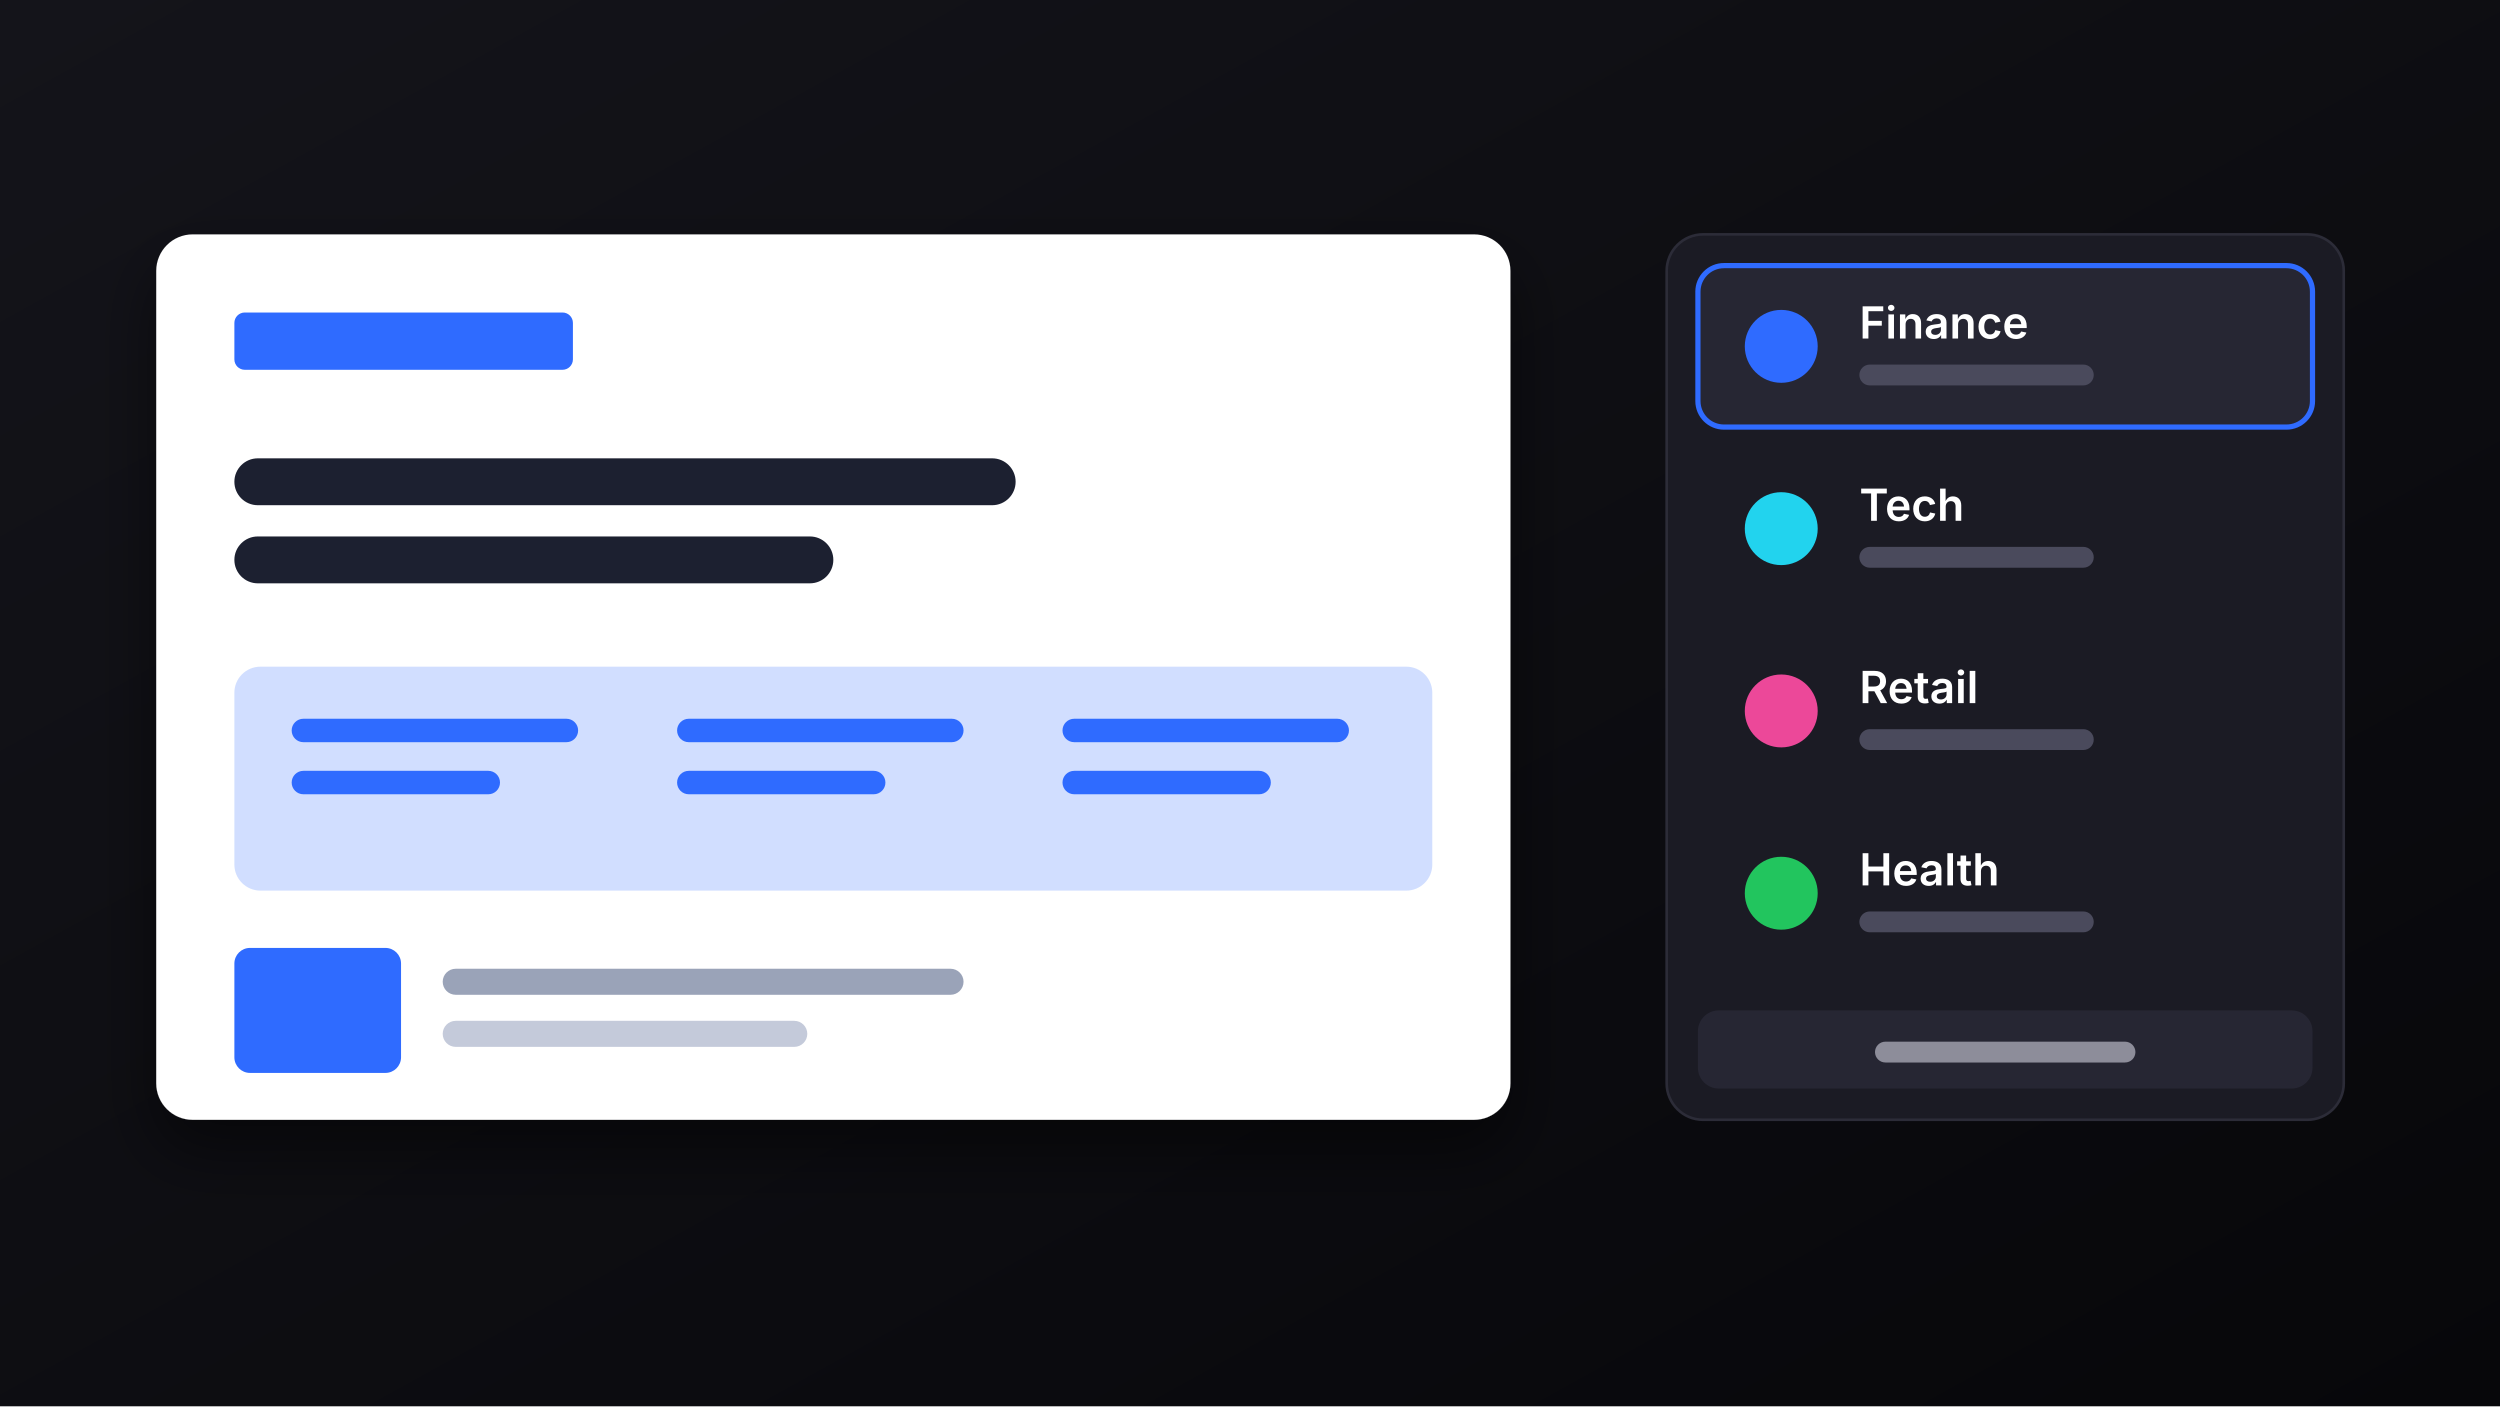
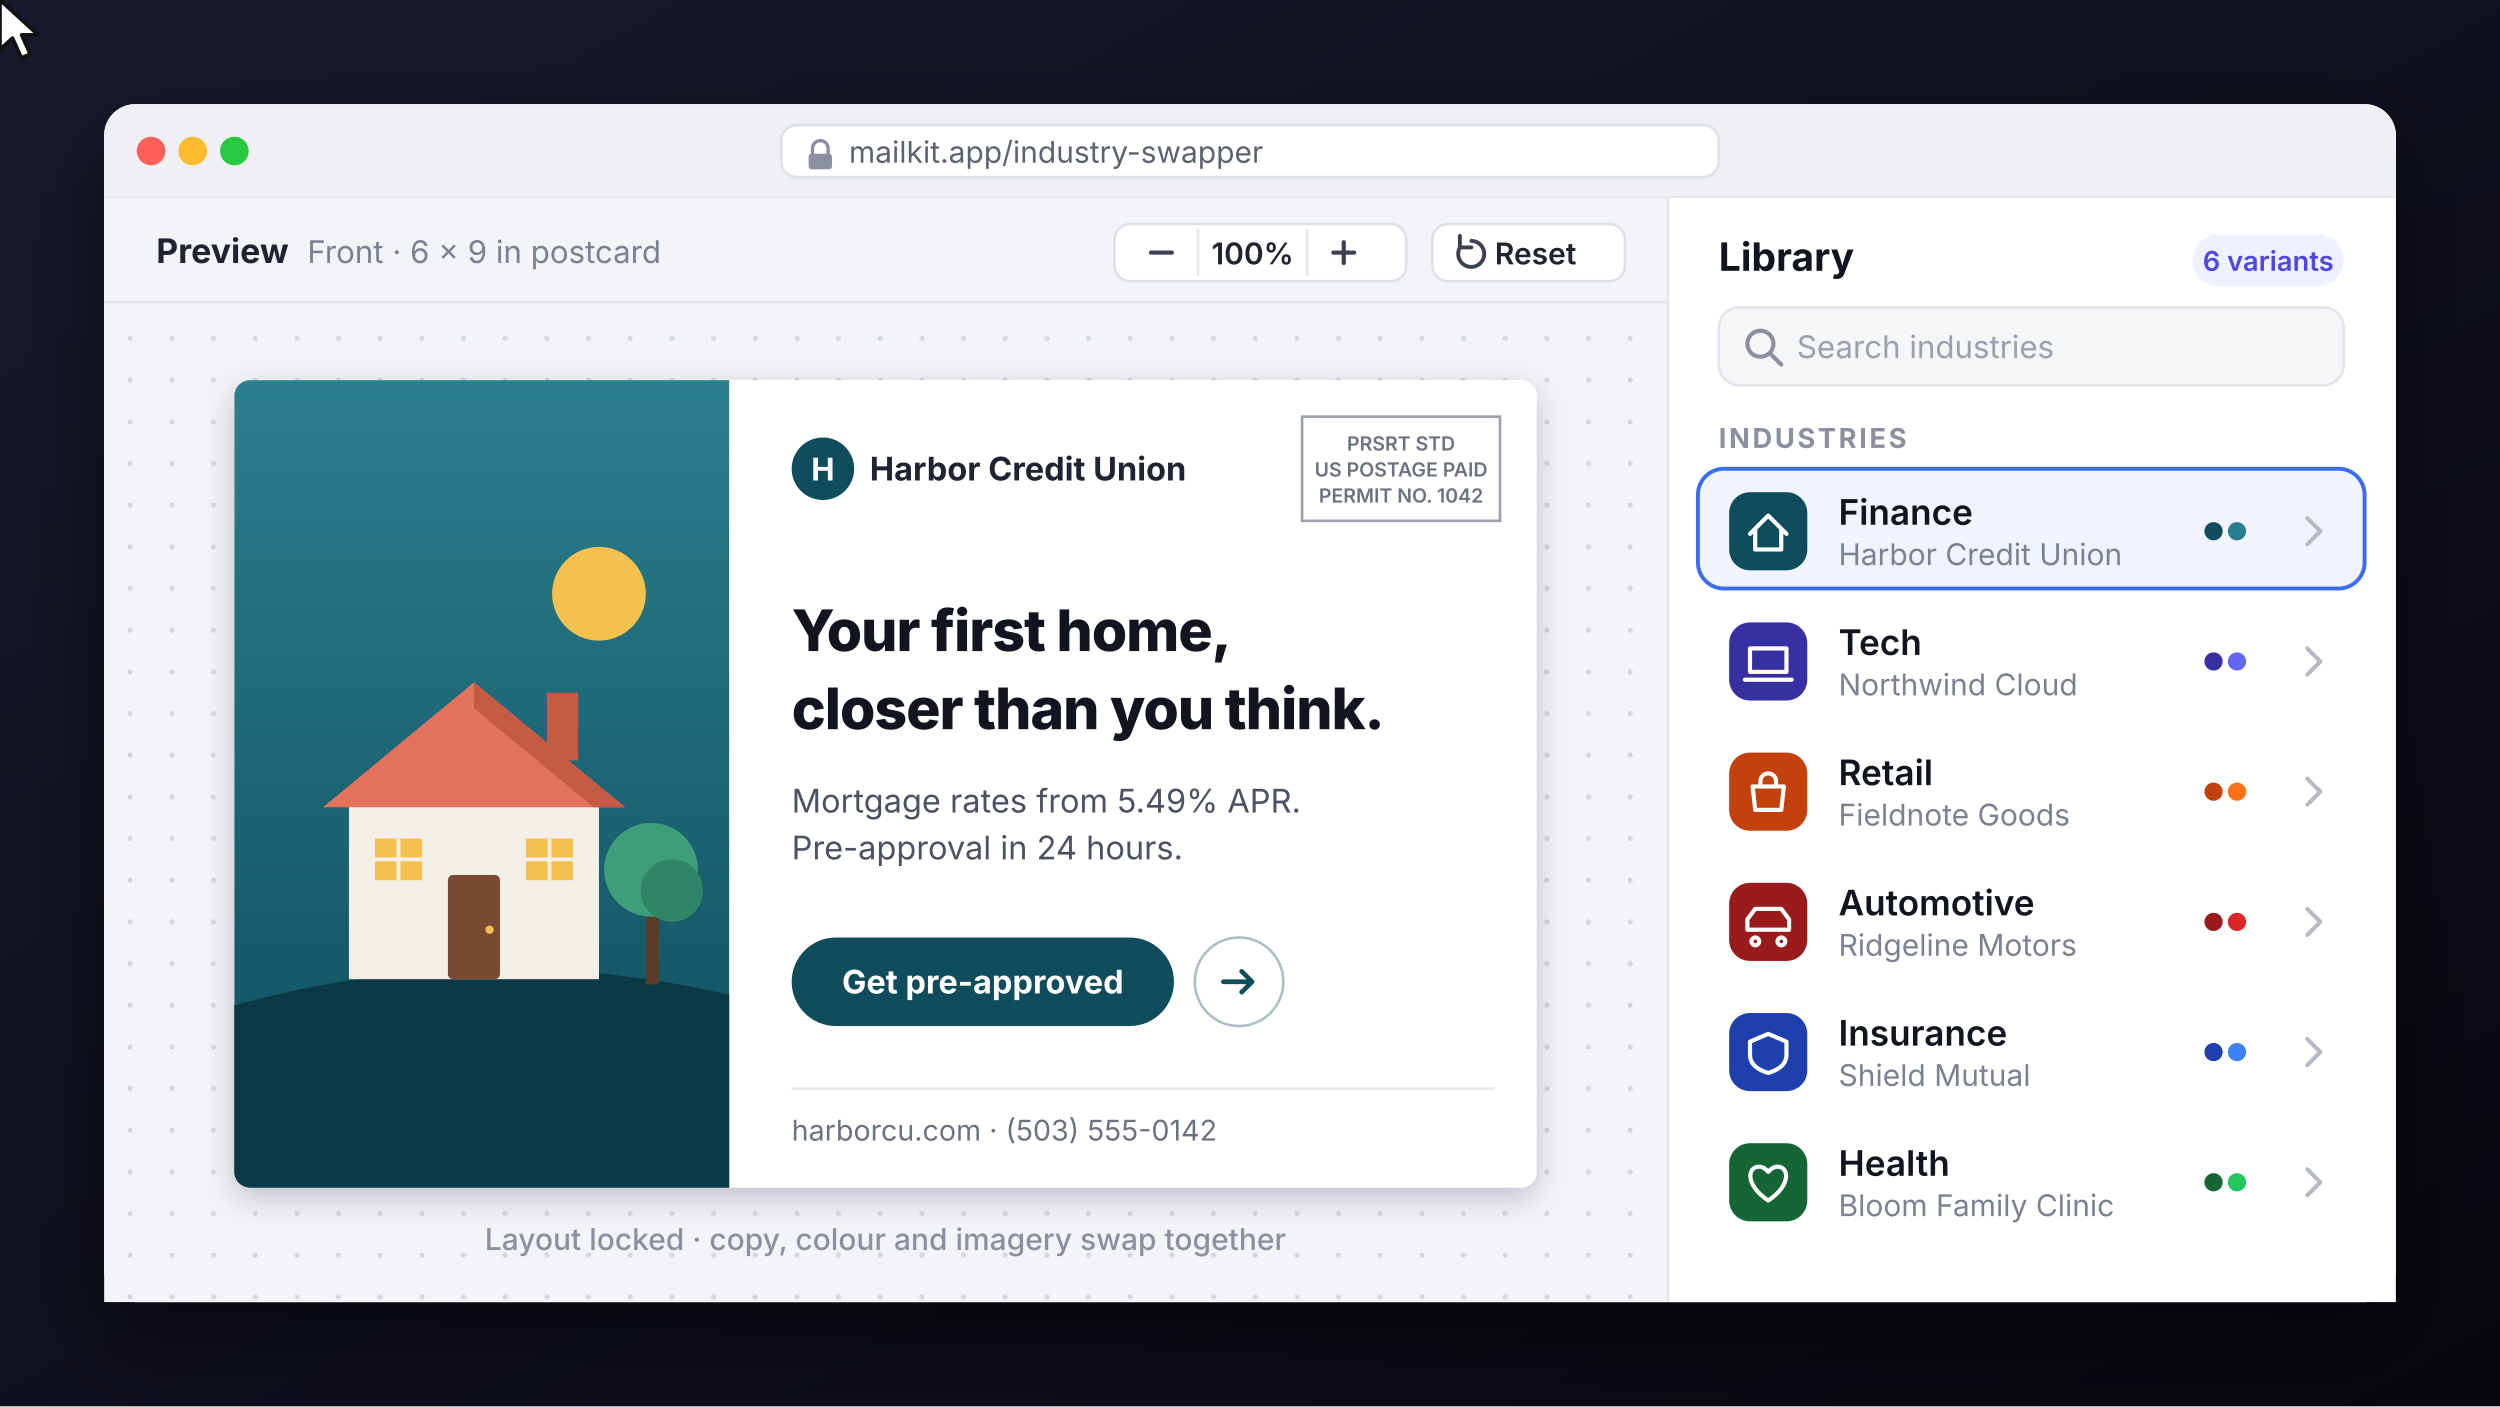
<svg xmlns="http://www.w3.org/2000/svg" viewBox="0 0 960 540" width="960" height="540">
  <defs>
    <linearGradient id="bg" x1="0" y1="0" x2="1" y2="1">
-       <stop offset="0" stop-color="#14141a" />
-       <stop offset="1" stop-color="#07070a" />
+       <stop offset="0" stop-color="#171a2e" />
+       <stop offset="1" stop-color="#07070d" />
    </linearGradient>
    <filter id="sh" x="-20%" y="-20%" width="140%" height="150%">
-       <feDropShadow dx="0" dy="12" stdDeviation="12" flood-color="#000" flood-opacity=".5" />
+       <feDropShadow dx="0" dy="14" stdDeviation="16" flood-color="#000" flood-opacity=".55" />
    </filter>
+     <filter id="sh2" x="-20%" y="-20%" width="140%" height="160%">
+       <feDropShadow dx="0" dy="4" stdDeviation="6" flood-color="#0b1020" flood-opacity=".22" />
+     </filter>
+     <clipPath id="ci">
+       <path d="M6 0 H190 V310 H6 a6 6 0 0 1 -6 -6 V6 a6 6 0 0 1 6 -6Z" />
+     </clipPath>
+     <clipPath id="pv">
+       <rect x="40" y="116" width="600" height="384" />
+     </clipPath>
+     <pattern id="dots" width="16" height="16" patternUnits="userSpaceOnUse">
+       <circle cx="2" cy="2" r="1" fill="#cfd4de" />
+     </pattern>
+     <linearGradient id="g0" x1="0" y1="0" x2="0" y2="1">
+       <stop offset="0" stop-color="#2a7f8f" />
+       <stop offset="1" stop-color="#0f4c5c" />
+     </linearGradient>
+     <linearGradient id="g1" x1="0" y1="0" x2="0" y2="1">
+       <stop offset="0" stop-color="#6366f1" />
+       <stop offset="1" stop-color="#3730a3" />
+     </linearGradient>
+     <linearGradient id="g2" x1="0" y1="0" x2="0" y2="1">
+       <stop offset="0" stop-color="#f97316" />
+       <stop offset="1" stop-color="#c2410c" />
+     </linearGradient>
+     <linearGradient id="g3" x1="0" y1="0" x2="0" y2="1">
+       <stop offset="0" stop-color="#dc2626" />
+       <stop offset="1" stop-color="#991b1b" />
+     </linearGradient>
+     <linearGradient id="g4" x1="0" y1="0" x2="0" y2="1">
+       <stop offset="0" stop-color="#3b82f6" />
+       <stop offset="1" stop-color="#1e40af" />
+     </linearGradient>
+     <linearGradient id="g5" x1="0" y1="0" x2="0" y2="1">
+       <stop offset="0" stop-color="#22c55e" />
+       <stop offset="1" stop-color="#166534" />
+     </linearGradient>
  </defs>
  <rect width="960" height="540" fill="url(#bg)" />
-   <rect x="60" y="90" width="520" height="340" rx="14" fill="#fff" filter="url(#sh)" />
-   <rect x="90" y="120" width="130" height="22" rx="4" fill="#2f6bff">
-     <animate attributeName="fill" dur="6s" repeatCount="indefinite" calcMode="discrete" keyTimes="0;.25;.5;.75;1" values="#2f6bff;#22d3ee;#ec4899;#22c55e;#2f6bff" />
+   <rect x="40" y="40" width="880" height="460" rx="12" fill="#fff" filter="url(#sh)" />
+   <path d="M40 76 V52 a12 12 0 0 1 12 -12 H908 a12 12 0 0 1 12 12 V76 Z" fill="#eef0f4" />
+   <line x1="40" y1="76" x2="920" y2="76" stroke="#dde1e8" />
+   <circle cx="58" cy="58" r="5.5" fill="#ff5f57" />
+   <circle cx="74" cy="58" r="5.5" fill="#febc2e" />
+   <circle cx="90" cy="58" r="5.5" fill="#28c840" />
+   <rect x="300" y="48" width="360" height="20" rx="6" fill="#fff" stroke="#dde1e8" />
+   <path d="M312 59.5 v-2.5 a3 3 0 0 1 6 0 v2.5" fill="none" stroke="#8a90a0" stroke-width="1.3" />
+   <rect x="310.5" y="59" width="9" height="6" rx="1.2" fill="#8a90a0" />
+   <text x="326" y="62.5" font-family="Inter, Helvetica Neue, Helvetica, Arial, sans-serif" font-size="11.5" font-weight="400" fill="#5b6270">mailkit.app/industry-swapper</text>
+   <rect x="40" y="76" width="600" height="424" fill="#f3f4f7" />
+   <rect x="40" y="116" width="600" height="384" fill="url(#dots)" />
+   <path d="M40 116 H640" stroke="#e2e5eb" />
+   <text x="60" y="101" font-family="Inter, Helvetica Neue, Helvetica, Arial, sans-serif" font-size="13" font-weight="700" fill="#1f2430">Preview</text>
+   <text x="118" y="101" font-family="Inter, Helvetica Neue, Helvetica, Arial, sans-serif" font-size="12" font-weight="400" fill="#7a8191">Front · 6 × 9 in postcard</text>
+   <rect x="428" y="86" width="112" height="22" rx="6" fill="#fff" stroke="#dde1e8" />
+   <path d="M442 97 h8 M512 97 h8 M516 93 v8" stroke="#3b4150" stroke-width="1.6" stroke-linecap="round" />
+   <path d="M460 88 V106 M502 88 V106" stroke="#e5e7eb" />
+   <text x="481" y="101.5" font-family="Inter, Helvetica Neue, Helvetica, Arial, sans-serif" font-size="11.5" font-weight="600" fill="#1f2430" text-anchor="middle">100%</text>
+   <g id="rst">
+     <rect x="550" y="86" width="74" height="22" rx="6" fill="#fff" stroke="#dde1e8" />
+     <path d="M565 92.5 a5 5 0 1 1 -4.2 2.2 M560.6 90.6 v4.4 h4.4" fill="none" stroke="#3b4150" stroke-width="1.5" stroke-linecap="round" stroke-linejoin="round" />
+     <text x="574" y="101.5" font-family="Inter, Helvetica Neue, Helvetica, Arial, sans-serif" font-size="11.5" font-weight="600" fill="#1f2430">Reset</text>
+   </g>
+   <rect x="550" y="86" width="74" height="22" rx="6" fill="#2563eb" opacity="0">
+     <animate attributeName="opacity" dur="9.6s" repeatCount="indefinite" keyTimes="0;0.943;0.953;0.984;1" values="0;0;0.18;0;0" calcMode="spline" keySplines=".45 0 .2 1;.45 0 .2 1;.45 0 .2 1;.45 0 .2 1" />
  </rect>
-   <rect x="90" y="176" width="300" height="18" rx="9" fill="#1c2030" />
-   <rect x="90" y="206" width="230" height="18" rx="9" fill="#1c2030" />
-   <rect x="90" y="256" width="460" height="86" rx="10" fill="#2f6bff" opacity=".22">
-     <animate attributeName="fill" dur="6s" repeatCount="indefinite" calcMode="discrete" keyTimes="0;.25;.5;.75;1" values="#2f6bff;#22d3ee;#ec4899;#22c55e;#2f6bff" />
+   <g transform="translate(90,146)">
+     <rect width="500" height="310" rx="6" fill="#fff" filter="url(#sh2)" />
+     <g transform="translate(410,14)">
+       <rect width="76" height="40" fill="none" stroke="#9aa0ad" stroke-width="1" />
+       <text x="38" y="13" font-family="Inter, Helvetica Neue, Helvetica, Arial, sans-serif" font-size="7.5" font-weight="600" fill="#6b7280" text-anchor="middle">PRSRT STD</text>
+       <text x="38" y="23" font-family="Inter, Helvetica Neue, Helvetica, Arial, sans-serif" font-size="7.5" font-weight="600" fill="#6b7280" text-anchor="middle">US POSTAGE PAID</text>
+       <text x="38" y="33" font-family="Inter, Helvetica Neue, Helvetica, Arial, sans-serif" font-size="7.5" font-weight="600" fill="#6b7280" text-anchor="middle">PERMIT NO. 1042</text>
+     </g>
+     <g opacity="1">
+       <animate attributeName="opacity" dur="9.6s" repeatCount="indefinite" keyTimes="0;0.167;0.185;0.981;1" values="1;1;0;0;1" calcMode="spline" keySplines=".45 0 .2 1;.45 0 .2 1;.45 0 .2 1;.45 0 .2 1" />
+       <g clip-path="url(#ci)">
+         <rect width="190" height="310" fill="url(#g0)" />
+         <circle cx="140" cy="82" r="18" fill="#f2c14e" />
+         <path d="M0 240 Q95 214 190 236 V310 H0Z" fill="#0b3a46" />
+         <rect x="44" y="160" width="96" height="70" fill="#f4efe6" />
+         <path d="M34 164 L92 116 L150 164Z" fill="#e2725b" />
+         <path d="M92 116 L150 164 H138 L92 126Z" fill="#c55a45" />
+         <rect x="120" y="120" width="12" height="26" fill="#c55a45" />
+         <rect x="82" y="190" width="20" height="40" rx="2" fill="#7a4a32" />
+         <circle cx="98" cy="211" r="1.6" fill="#f2c14e" />
+         <rect x="54" y="176" width="18" height="16" fill="#f2c14e" />
+         <rect x="112" y="176" width="18" height="16" fill="#f2c14e" />
+         <path d="M63 176 V192 M54 184 H72 M121 176 V192 M112 184 H130" stroke="#f4efe6" stroke-width="1.5" />
+         <rect x="158" y="196" width="5" height="36" fill="#5b3b2a" />
+         <circle cx="160" cy="188" r="18" fill="#3f9e7a" />
+         <circle cx="168" cy="196" r="12" fill="#2f8566" />
+         <rect x="0" y="230" width="190" height="80" fill="#0b3a46" opacity=".0" />
+       </g>
+       <circle cx="226" cy="34" r="12" fill="#0f4c5c" />
+       <text x="226" y="38.5" font-family="Inter, Helvetica Neue, Helvetica, Arial, sans-serif" font-size="12" font-weight="700" fill="#fff" text-anchor="middle">H</text>
+       <text x="244" y="38.5" font-family="Inter, Helvetica Neue, Helvetica, Arial, sans-serif" font-size="12.5" font-weight="700" fill="#1f2430">Harbor Credit Union</text>
+       <text x="214" y="104" font-family="Inter, Helvetica Neue, Helvetica, Arial, sans-serif" font-size="22" font-weight="800" fill="#11151f" letter-spacing="-0.4">Your first home,</text>
+       <text x="214" y="134" font-family="Inter, Helvetica Neue, Helvetica, Arial, sans-serif" font-size="22" font-weight="800" fill="#11151f" letter-spacing="-0.4">closer than you think.</text>
+       <text x="214" y="166" font-family="Inter, Helvetica Neue, Helvetica, Arial, sans-serif" font-size="12.5" font-weight="400" fill="#4b5263">Mortgage rates from 5.49% APR.</text>
+       <text x="214" y="184" font-family="Inter, Helvetica Neue, Helvetica, Arial, sans-serif" font-size="12.5" font-weight="400" fill="#4b5263">Pre-approval in 24 hours.</text>
+       <rect x="214" y="214" width="146.8" height="34" rx="17" fill="#0f4c5c" />
+       <text x="287.4" y="235.5" font-family="Inter, Helvetica Neue, Helvetica, Arial, sans-serif" font-size="12.5" font-weight="700" fill="#fff" text-anchor="middle">Get pre-approved</text>
+       <rect x="368.8" y="214" width="34" height="34" rx="17" fill="none" stroke="#0f4c5c" stroke-opacity=".35" />
+       <path d="M379.8 231 h11 m-4 -4 l4 4 l-4 4" fill="none" stroke="#0f4c5c" stroke-width="1.8" stroke-linecap="round" stroke-linejoin="round" />
+       <path d="M214 272 H484" stroke="#e5e7eb" />
+       <text x="214" y="292" font-family="Inter, Helvetica Neue, Helvetica, Arial, sans-serif" font-size="11" font-weight="400" fill="#6b7280">harborcu.com  ·  (503) 555-0142</text>
+     </g>
+     <g opacity="0">
+       <animate attributeName="opacity" dur="9.6s" repeatCount="indefinite" keyTimes="0;0.167;0.185;0.333;0.352;1" values="0;0;1;1;0;0" calcMode="spline" keySplines=".45 0 .2 1;.45 0 .2 1;.45 0 .2 1;.45 0 .2 1;.45 0 .2 1" />
+       <g clip-path="url(#ci)">
+         <rect width="190" height="310" fill="url(#g1)" />
+         <circle cx="40" cy="70" r="40" fill="#a5b4fc" opacity=".18" />
+         <rect x="34" y="122" width="124" height="82" rx="6" fill="#1e1b4b" />
+         <rect x="40" y="128" width="112" height="70" rx="2" fill="#f8fafc" />
+         <rect x="46" y="134" width="40" height="6" rx="2" fill="#c7d2fe" />
+         <path d="M48 186 L64 172 L78 178 L96 158 L112 164 L144 140" fill="none" stroke="#6366f1" stroke-width="2.5" stroke-linejoin="round" />
+         <path d="M48 186 L64 172 L78 178 L96 158 L112 164 L144 140 V192 H48Z" fill="#6366f1" opacity=".15" />
+         <circle cx="144" cy="140" r="3.5" fill="#6366f1" />
+         <path d="M24 204 H168 L176 214 H16Z" fill="#c7d2fe" />
+         <rect x="80" y="204" width="32" height="4" rx="2" fill="#a5b4fc" />
+         <path d="M0 250 H190" stroke="#a5b4fc" stroke-opacity=".25" />
+       </g>
+       <circle cx="226" cy="34" r="12" fill="#3730a3" />
+       <text x="226" y="38.5" font-family="Inter, Helvetica Neue, Helvetica, Arial, sans-serif" font-size="12" font-weight="700" fill="#fff" text-anchor="middle">N</text>
+       <text x="244" y="38.5" font-family="Inter, Helvetica Neue, Helvetica, Arial, sans-serif" font-size="12.5" font-weight="700" fill="#1f2430">Northwind Cloud</text>
+       <text x="214" y="104" font-family="Inter, Helvetica Neue, Helvetica, Arial, sans-serif" font-size="22" font-weight="800" fill="#11151f" letter-spacing="-0.4">Ship twice as fast,</text>
+       <text x="214" y="134" font-family="Inter, Helvetica Neue, Helvetica, Arial, sans-serif" font-size="22" font-weight="800" fill="#11151f" letter-spacing="-0.4">start free today.</text>
+       <text x="214" y="166" font-family="Inter, Helvetica Neue, Helvetica, Arial, sans-serif" font-size="12.5" font-weight="400" fill="#4b5263">30-day free trial. Deploy in</text>
+       <text x="214" y="184" font-family="Inter, Helvetica Neue, Helvetica, Arial, sans-serif" font-size="12.5" font-weight="400" fill="#4b5263">minutes, no card needed.</text>
+       <rect x="214" y="214" width="146.8" height="34" rx="17" fill="#3730a3" />
+       <text x="287.4" y="235.5" font-family="Inter, Helvetica Neue, Helvetica, Arial, sans-serif" font-size="12.5" font-weight="700" fill="#fff" text-anchor="middle">Start free trial</text>
+       <rect x="368.8" y="214" width="34" height="34" rx="17" fill="none" stroke="#3730a3" stroke-opacity=".35" />
+       <path d="M379.8 231 h11 m-4 -4 l4 4 l-4 4" fill="none" stroke="#3730a3" stroke-width="1.8" stroke-linecap="round" stroke-linejoin="round" />
+       <path d="M214 272 H484" stroke="#e5e7eb" />
+       <text x="214" y="292" font-family="Inter, Helvetica Neue, Helvetica, Arial, sans-serif" font-size="11" font-weight="400" fill="#6b7280">northwind.dev  ·  hello@northwind.dev</text>
+     </g>
+     <g opacity="0">
+       <animate attributeName="opacity" dur="9.6s" repeatCount="indefinite" keyTimes="0;0.333;0.352;0.5;0.519;1" values="0;0;1;1;0;0" calcMode="spline" keySplines=".45 0 .2 1;.45 0 .2 1;.45 0 .2 1;.45 0 .2 1;.45 0 .2 1" />
+       <g clip-path="url(#ci)">
+         <rect width="190" height="310" fill="url(#g2)" />
+         <path d="M-10 70 Q60 40 120 90 T200 80" fill="none" stroke="#fed7aa" stroke-opacity=".35" stroke-width="10" />
+         <path d="M68 132 V120 a28 28 0 0 1 56 0 V132" fill="none" stroke="#7c2d12" stroke-width="6" stroke-linecap="round" />
+         <path d="M46 132 H146 L154 236 H38Z" fill="#fff7ed" />
+         <path d="M110 132 H146 L154 236 H118Z" fill="#fde2c8" />
+         <path d="M72 196 C72 172 92 160 112 160 C112 184 96 198 72 196Z" fill="#ea580c" />
+         <path d="M74 194 L106 166" stroke="#fff7ed" stroke-width="2" />
+         <circle cx="146" cy="128" r="20" fill="#7c2d12" />
+         <text x="146" y="133" font-family="Inter, Helvetica Neue, Helvetica, Arial, sans-serif" font-size="13" font-weight="700" fill="#fff" text-anchor="middle">20%</text>
+       </g>
+       <circle cx="226" cy="34" r="12" fill="#c2410c" />
+       <text x="226" y="38.5" font-family="Inter, Helvetica Neue, Helvetica, Arial, sans-serif" font-size="12" font-weight="700" fill="#fff" text-anchor="middle">F</text>
+       <text x="244" y="38.5" font-family="Inter, Helvetica Neue, Helvetica, Arial, sans-serif" font-size="12.5" font-weight="700" fill="#1f2430">Fieldnote Goods</text>
+       <text x="214" y="104" font-family="Inter, Helvetica Neue, Helvetica, Arial, sans-serif" font-size="22" font-weight="800" fill="#11151f" letter-spacing="-0.4">The autumn edit</text>
+       <text x="214" y="134" font-family="Inter, Helvetica Neue, Helvetica, Arial, sans-serif" font-size="22" font-weight="800" fill="#11151f" letter-spacing="-0.4">is here. 20% off.</text>
+       <text x="214" y="166" font-family="Inter, Helvetica Neue, Helvetica, Arial, sans-serif" font-size="12.5" font-weight="400" fill="#4b5263">Bring this card in store or</text>
+       <text x="214" y="184" font-family="Inter, Helvetica Neue, Helvetica, Arial, sans-serif" font-size="12.5" font-weight="400" fill="#4b5263">use code FALL20 online.</text>
+       <rect x="214" y="214" width="124.9" height="34" rx="17" fill="#c2410c" />
+       <text x="276.45" y="235.5" font-family="Inter, Helvetica Neue, Helvetica, Arial, sans-serif" font-size="12.5" font-weight="700" fill="#fff" text-anchor="middle">Shop the edit</text>
+       <rect x="346.9" y="214" width="34" height="34" rx="17" fill="none" stroke="#c2410c" stroke-opacity=".35" />
+       <path d="M357.9 231 h11 m-4 -4 l4 4 l-4 4" fill="none" stroke="#c2410c" stroke-width="1.8" stroke-linecap="round" stroke-linejoin="round" />
+       <path d="M214 272 H484" stroke="#e5e7eb" />
+       <text x="214" y="292" font-family="Inter, Helvetica Neue, Helvetica, Arial, sans-serif" font-size="11" font-weight="400" fill="#6b7280">fieldnote.shop  ·  12 Alder St</text>
+     </g>
+     <g opacity="0">
+       <animate attributeName="opacity" dur="9.6s" repeatCount="indefinite" keyTimes="0;0.5;0.519;0.667;0.685;1" values="0;0;1;1;0;0" calcMode="spline" keySplines=".45 0 .2 1;.45 0 .2 1;.45 0 .2 1;.45 0 .2 1;.45 0 .2 1" />
+       <g clip-path="url(#ci)">
+         <rect width="190" height="310" fill="url(#g3)" />
+         <circle cx="150" cy="90" r="22" fill="#fecaca" opacity=".9" />
+         <path d="M0 222 H190 V310 H0Z" fill="#3f0d0d" />
+         <path d="M0 262 H190" stroke="#fecaca" stroke-width="3" stroke-dasharray="18 14" />
+         <path d="M22 212 V188 L40 184 L62 156 H128 L152 182 L170 188 V212Z" fill="#f8fafc" />
+         <path d="M68 162 H96 V182 H52Z M102 162 H124 L142 182 H102Z" fill="#334155" />
+         <rect x="22" y="196" width="148" height="4" fill="#dc2626" />
+         <circle cx="56" cy="214" r="15" fill="#111827" />
+         <circle cx="56" cy="214" r="6" fill="#cbd5e1" />
+         <circle cx="138" cy="214" r="15" fill="#111827" />
+         <circle cx="138" cy="214" r="6" fill="#cbd5e1" />
+         <rect x="160" y="190" width="10" height="6" rx="2" fill="#fde68a" />
+       </g>
+       <circle cx="226" cy="34" r="12" fill="#991b1b" />
+       <text x="226" y="38.5" font-family="Inter, Helvetica Neue, Helvetica, Arial, sans-serif" font-size="12" font-weight="700" fill="#fff" text-anchor="middle">R</text>
+       <text x="244" y="38.5" font-family="Inter, Helvetica Neue, Helvetica, Arial, sans-serif" font-size="12.5" font-weight="700" fill="#1f2430">Ridgeline Motors</text>
+       <text x="214" y="104" font-family="Inter, Helvetica Neue, Helvetica, Arial, sans-serif" font-size="22" font-weight="800" fill="#11151f" letter-spacing="-0.4">0% financing</text>
+       <text x="214" y="134" font-family="Inter, Helvetica Neue, Helvetica, Arial, sans-serif" font-size="22" font-weight="800" fill="#11151f" letter-spacing="-0.4">on 2027 models.</text>
+       <text x="214" y="166" font-family="Inter, Helvetica Neue, Helvetica, Arial, sans-serif" font-size="12.5" font-weight="400" fill="#4b5263">Test drive any SUV this month</text>
+       <text x="214" y="184" font-family="Inter, Helvetica Neue, Helvetica, Arial, sans-serif" font-size="12.5" font-weight="400" fill="#4b5263">and get your first service free.</text>
+       <rect x="214" y="214" width="154.1" height="34" rx="17" fill="#991b1b" />
+       <text x="291.05" y="235.5" font-family="Inter, Helvetica Neue, Helvetica, Arial, sans-serif" font-size="12.5" font-weight="700" fill="#fff" text-anchor="middle">Book a test drive</text>
+       <rect x="376.1" y="214" width="34" height="34" rx="17" fill="none" stroke="#991b1b" stroke-opacity=".35" />
+       <path d="M387.1 231 h11 m-4 -4 l4 4 l-4 4" fill="none" stroke="#991b1b" stroke-width="1.8" stroke-linecap="round" stroke-linejoin="round" />
+       <path d="M214 272 H484" stroke="#e5e7eb" />
+       <text x="214" y="292" font-family="Inter, Helvetica Neue, Helvetica, Arial, sans-serif" font-size="11" font-weight="400" fill="#6b7280">ridgelinemotors.com  ·  Open Sun</text>
+     </g>
+     <g opacity="0">
+       <animate attributeName="opacity" dur="9.6s" repeatCount="indefinite" keyTimes="0;0.667;0.685;0.833;0.852;1" values="0;0;1;1;0;0" calcMode="spline" keySplines=".45 0 .2 1;.45 0 .2 1;.45 0 .2 1;.45 0 .2 1;.45 0 .2 1" />
+       <g clip-path="url(#ci)">
+         <rect width="190" height="310" fill="url(#g4)" />
+         <path d="M30 60 l-4 10" stroke="#bfdbfe" stroke-width="2" stroke-linecap="round" />
+         <path d="M70 40 l-4 10" stroke="#bfdbfe" stroke-width="2" stroke-linecap="round" />
+         <path d="M120 56 l-4 10" stroke="#bfdbfe" stroke-width="2" stroke-linecap="round" />
+         <path d="M160 44 l-4 10" stroke="#bfdbfe" stroke-width="2" stroke-linecap="round" />
+         <path d="M20 110 l-4 10" stroke="#bfdbfe" stroke-width="2" stroke-linecap="round" />
+         <path d="M176 100 l-4 10" stroke="#bfdbfe" stroke-width="2" stroke-linecap="round" />
+         <path d="M50 86 l-4 10" stroke="#bfdbfe" stroke-width="2" stroke-linecap="round" />
+         <path d="M140 90 l-4 10" stroke="#bfdbfe" stroke-width="2" stroke-linecap="round" />
+         <path d="M26 150 Q95 70 164 150 Q147 140 130 150 Q112 140 95 150 Q78 140 60 150 Q43 140 26 150Z" fill="#fff" />
+         <path d="M95 150 Q78 140 60 150 Q70 110 95 92Z" fill="#dbeafe" />
+         <path d="M95 92 V86" stroke="#fff" stroke-width="3" />
+         <path d="M95 150 V170" stroke="#fff" stroke-width="3" />
+         <path d="M60 214 V184 L95 158 L130 184 V214Z" fill="#fde68a" />
+         <path d="M54 186 L95 154 L136 186" fill="none" stroke="#f59e0b" stroke-width="5" stroke-linejoin="round" />
+         <rect x="86" y="192" width="18" height="22" fill="#92400e" />
+         <path d="M20 214 H170" stroke="#fff" stroke-opacity=".5" stroke-width="2" />
+       </g>
+       <circle cx="226" cy="34" r="12" fill="#1e40af" />
+       <text x="226" y="38.5" font-family="Inter, Helvetica Neue, Helvetica, Arial, sans-serif" font-size="12" font-weight="700" fill="#fff" text-anchor="middle">S</text>
+       <text x="244" y="38.5" font-family="Inter, Helvetica Neue, Helvetica, Arial, sans-serif" font-size="12.5" font-weight="700" fill="#1f2430">Shield Mutual</text>
+       <text x="214" y="104" font-family="Inter, Helvetica Neue, Helvetica, Arial, sans-serif" font-size="22" font-weight="800" fill="#11151f" letter-spacing="-0.4">Bundle home + auto,</text>
+       <text x="214" y="134" font-family="Inter, Helvetica Neue, Helvetica, Arial, sans-serif" font-size="22" font-weight="800" fill="#11151f" letter-spacing="-0.4">save up to 18%.</text>
+       <text x="214" y="166" font-family="Inter, Helvetica Neue, Helvetica, Arial, sans-serif" font-size="12.5" font-weight="400" fill="#4b5263">One policy, one bill. Get a</text>
+       <text x="214" y="184" font-family="Inter, Helvetica Neue, Helvetica, Arial, sans-serif" font-size="12.5" font-weight="400" fill="#4b5263">quote in under 5 minutes.</text>
+       <rect x="214" y="214" width="117.6" height="34" rx="17" fill="#1e40af" />
+       <text x="272.8" y="235.5" font-family="Inter, Helvetica Neue, Helvetica, Arial, sans-serif" font-size="12.5" font-weight="700" fill="#fff" text-anchor="middle">Get my quote</text>
+       <rect x="339.6" y="214" width="34" height="34" rx="17" fill="none" stroke="#1e40af" stroke-opacity=".35" />
+       <path d="M350.6 231 h11 m-4 -4 l4 4 l-4 4" fill="none" stroke="#1e40af" stroke-width="1.8" stroke-linecap="round" stroke-linejoin="round" />
+       <path d="M214 272 H484" stroke="#e5e7eb" />
+       <text x="214" y="292" font-family="Inter, Helvetica Neue, Helvetica, Arial, sans-serif" font-size="11" font-weight="400" fill="#6b7280">shieldmutual.com  ·  24/7 claims</text>
+     </g>
+     <g opacity="0">
+       <animate attributeName="opacity" dur="9.6s" repeatCount="indefinite" keyTimes="0;0.833;0.852;0.981;1" values="0;0;1;1;0" calcMode="spline" keySplines=".45 0 .2 1;.45 0 .2 1;.45 0 .2 1;.45 0 .2 1" />
+       <g clip-path="url(#ci)">
+         <rect width="190" height="310" fill="url(#g5)" />
+         <circle cx="95" cy="160" r="70" fill="#bbf7d0" opacity=".2" />
+         <path d="M95 214 C40 178 42 120 72 116 C86 114 95 128 95 128 C95 128 104 114 118 116 C148 120 150 178 95 214Z" fill="#fff" />
+         <path d="M50 160 H76 L84 142 L96 180 L106 152 L112 160 H140" fill="none" stroke="#22c55e" stroke-width="4" stroke-linejoin="round" stroke-linecap="round" />
+         <circle cx="146" cy="104" r="16" fill="#fff" />
+         <path d="M146 96 V112 M138 104 H154" stroke="#166534" stroke-width="4" stroke-linecap="round" />
+       </g>
+       <circle cx="226" cy="34" r="12" fill="#166534" />
+       <text x="226" y="38.5" font-family="Inter, Helvetica Neue, Helvetica, Arial, sans-serif" font-size="12" font-weight="700" fill="#fff" text-anchor="middle">B</text>
+       <text x="244" y="38.5" font-family="Inter, Helvetica Neue, Helvetica, Arial, sans-serif" font-size="12.5" font-weight="700" fill="#1f2430">Bloom Family Clinic</text>
+       <text x="214" y="104" font-family="Inter, Helvetica Neue, Helvetica, Arial, sans-serif" font-size="22" font-weight="800" fill="#11151f" letter-spacing="-0.4">Book your yearly</text>
+       <text x="214" y="134" font-family="Inter, Helvetica Neue, Helvetica, Arial, sans-serif" font-size="22" font-weight="800" fill="#11151f" letter-spacing="-0.4">check-up in a tap.</text>
+       <text x="214" y="166" font-family="Inter, Helvetica Neue, Helvetica, Arial, sans-serif" font-size="12.5" font-weight="400" fill="#4b5263">Same-week appointments.</text>
+       <text x="214" y="184" font-family="Inter, Helvetica Neue, Helvetica, Arial, sans-serif" font-size="12.5" font-weight="400" fill="#4b5263">Most insurance plans accepted.</text>
+       <rect x="214" y="214" width="88.4" height="34" rx="17" fill="#166534" />
+       <text x="258.2" y="235.5" font-family="Inter, Helvetica Neue, Helvetica, Arial, sans-serif" font-size="12.5" font-weight="700" fill="#fff" text-anchor="middle">Book now</text>
+       <rect x="310.4" y="214" width="34" height="34" rx="17" fill="none" stroke="#166534" stroke-opacity=".35" />
+       <path d="M321.4 231 h11 m-4 -4 l4 4 l-4 4" fill="none" stroke="#166534" stroke-width="1.8" stroke-linecap="round" stroke-linejoin="round" />
+       <path d="M214 272 H484" stroke="#e5e7eb" />
+       <text x="214" y="292" font-family="Inter, Helvetica Neue, Helvetica, Arial, sans-serif" font-size="11" font-weight="400" fill="#6b7280">bloomclinic.org  ·  (503) 555-0199</text>
+     </g>
+   </g>
+   <text x="340" y="480" font-family="Inter, Helvetica Neue, Helvetica, Arial, sans-serif" font-size="11.5" font-weight="500" fill="#8a90a0" text-anchor="middle">Layout locked · copy, colour and imagery swap together</text>
+   <rect x="640" y="76" width="280" height="424" fill="#fff" />
+   <path d="M640.5 76 V500" stroke="#e2e5eb" />
+   <text x="660" y="104" font-family="Inter, Helvetica Neue, Helvetica, Arial, sans-serif" font-size="15" font-weight="700" fill="#11151f">Library</text>
+   <rect x="842" y="90" width="58" height="20" rx="10" fill="#eef2ff" />
+   <text x="871" y="104" font-family="Inter, Helvetica Neue, Helvetica, Arial, sans-serif" font-size="10.5" font-weight="600" fill="#4f46e5" text-anchor="middle">6 variants</text>
+   <rect x="660" y="118" width="240" height="30" rx="8" fill="#f5f6f8" stroke="#e2e5eb" />
+   <circle cx="676" cy="132" r="5" fill="none" stroke="#8a90a0" stroke-width="1.6" />
+   <path d="M680 136 l4 4" stroke="#8a90a0" stroke-width="1.6" stroke-linecap="round" />
+   <text x="690" y="137.5" font-family="Inter, Helvetica Neue, Helvetica, Arial, sans-serif" font-size="12" font-weight="400" fill="#9aa0ad">Search industries</text>
+   <text x="660" y="172" font-family="Inter, Helvetica Neue, Helvetica, Arial, sans-serif" font-size="10.5" font-weight="700" fill="#8a90a0" letter-spacing="1">INDUSTRIES</text>
+   <rect x="652" y="180" width="256" height="46" rx="10" fill="#eff4ff" stroke="#3b6cf6" stroke-width="1.5">
+     <animate attributeName="y" dur="9.6s" repeatCount="indefinite" keyTimes="0;0.165;0.196;0.331;0.362;0.498;0.529;0.665;0.696;0.831;0.863;0.958;0.99;1" values="180;180;230;230;280;280;330;330;380;380;430;430;180;180" calcMode="spline" keySplines=".45 0 .2 1;.45 0 .2 1;.45 0 .2 1;.45 0 .2 1;.45 0 .2 1;.45 0 .2 1;.45 0 .2 1;.45 0 .2 1;.45 0 .2 1;.45 0 .2 1;.45 0 .2 1;.45 0 .2 1;.45 0 .2 1" />
  </rect>
-   <rect x="112" y="276" width="110" height="9" rx="4.5" fill="#2f6bff">
-     <animate attributeName="fill" dur="6s" repeatCount="indefinite" calcMode="discrete" keyTimes="0;.25;.5;.75;1" values="#2f6bff;#22d3ee;#ec4899;#22c55e;#2f6bff" />
-   </rect>
-   <rect x="112" y="296" width="80" height="9" rx="4.5" fill="#2f6bff">
-     <animate attributeName="fill" dur="6s" repeatCount="indefinite" calcMode="discrete" keyTimes="0;.25;.5;.75;1" values="#2f6bff;#22d3ee;#ec4899;#22c55e;#2f6bff" />
-   </rect>
-   <rect x="260" y="276" width="110" height="9" rx="4.5" fill="#2f6bff">
-     <animate attributeName="fill" dur="6s" repeatCount="indefinite" calcMode="discrete" keyTimes="0;.25;.5;.75;1" values="#2f6bff;#22d3ee;#ec4899;#22c55e;#2f6bff" />
-   </rect>
-   <rect x="260" y="296" width="80" height="9" rx="4.5" fill="#2f6bff">
-     <animate attributeName="fill" dur="6s" repeatCount="indefinite" calcMode="discrete" keyTimes="0;.25;.5;.75;1" values="#2f6bff;#22d3ee;#ec4899;#22c55e;#2f6bff" />
-   </rect>
-   <rect x="408" y="276" width="110" height="9" rx="4.5" fill="#2f6bff">
-     <animate attributeName="fill" dur="6s" repeatCount="indefinite" calcMode="discrete" keyTimes="0;.25;.5;.75;1" values="#2f6bff;#22d3ee;#ec4899;#22c55e;#2f6bff" />
-   </rect>
-   <rect x="408" y="296" width="80" height="9" rx="4.5" fill="#2f6bff">
-     <animate attributeName="fill" dur="6s" repeatCount="indefinite" calcMode="discrete" keyTimes="0;.25;.5;.75;1" values="#2f6bff;#22d3ee;#ec4899;#22c55e;#2f6bff" />
-   </rect>
-   <rect x="90" y="364" width="64" height="48" rx="6" fill="#2f6bff">
-     <animate attributeName="fill" dur="6s" repeatCount="indefinite" calcMode="discrete" keyTimes="0;.25;.5;.75;1" values="#2f6bff;#22d3ee;#ec4899;#22c55e;#2f6bff" />
-   </rect>
-   <rect x="170" y="372" width="200" height="10" rx="5" fill="#9aa3b8" />
-   <rect x="170" y="392" width="140" height="10" rx="5" fill="#c4cada" />
-   <rect x="640" y="90" width="260" height="340" rx="14" fill="#1b1b24" stroke="#2c2c38" />
-   <rect x="652" y="102" width="236" height="62" rx="10" fill="#262633" stroke="#2f6bff" stroke-width="2">
-     <animate attributeName="y" dur="6s" repeatCount="indefinite" calcMode="discrete" keyTimes="0;.25;.5;.75;1" values="102;172;242;312;102" />
-     <animate attributeName="stroke" dur="6s" repeatCount="indefinite" calcMode="discrete" keyTimes="0;.25;.5;.75;1" values="#2f6bff;#22d3ee;#ec4899;#22c55e;#2f6bff" />
-   </rect>
-   <circle cx="684" cy="133" r="14" fill="#2f6bff" />
-   <text x="714" y="130" font-family="Inter,Arial,sans-serif" font-size="17" font-weight="600" fill="#fff">Finance</text>
-   <rect x="714" y="140" width="90" height="8" rx="4" fill="#4a4a5c" />
-   <circle cx="684" cy="203" r="14" fill="#22d3ee" />
-   <text x="714" y="200" font-family="Inter,Arial,sans-serif" font-size="17" font-weight="600" fill="#fff">Tech</text>
-   <rect x="714" y="210" width="90" height="8" rx="4" fill="#4a4a5c" />
-   <circle cx="684" cy="273" r="14" fill="#ec4899" />
-   <text x="714" y="270" font-family="Inter,Arial,sans-serif" font-size="17" font-weight="600" fill="#fff">Retail</text>
-   <rect x="714" y="280" width="90" height="8" rx="4" fill="#4a4a5c" />
-   <circle cx="684" cy="343" r="14" fill="#22c55e" />
-   <text x="714" y="340" font-family="Inter,Arial,sans-serif" font-size="17" font-weight="600" fill="#fff">Health</text>
-   <rect x="714" y="350" width="90" height="8" rx="4" fill="#4a4a5c" />
-   <rect x="652" y="388" width="236" height="30" rx="8" fill="#262633" />
-   <rect x="720" y="400" width="100" height="8" rx="4" fill="#8d8d9a" />
+   <rect x="664" y="189" width="30" height="30" rx="8" fill="#0f4c5c" />
+   <g transform="translate(679,204)">
+     <path d="M-7 1 L0 -6 L7 1 M-5 -1 V7 H5 V-1" fill="none" stroke="#fff" stroke-width="1.6" stroke-linecap="round" stroke-linejoin="round" />
+   </g>
+   <text x="706" y="201.5" font-family="Inter, Helvetica Neue, Helvetica, Arial, sans-serif" font-size="13.5" font-weight="600" fill="#11151f">Finance</text>
+   <text x="706" y="217" font-family="Inter, Helvetica Neue, Helvetica, Arial, sans-serif" font-size="11.5" font-weight="400" fill="#7a8191">Harbor Credit Union</text>
+   <path d="M886 199 l5 5 l-5 5" fill="none" stroke="#b5bac5" stroke-width="1.6" stroke-linecap="round" stroke-linejoin="round" />
+   <circle cx="850" cy="204" r="3.5" fill="#0f4c5c" />
+   <circle cx="859" cy="204" r="3.5" fill="#2a7f8f" />
+   <rect x="664" y="239" width="30" height="30" rx="8" fill="#3730a3" />
+   <g transform="translate(679,254)">
+     <path d="M-7 -5 H7 V4 H-7 Z M-9 7 H9" fill="none" stroke="#fff" stroke-width="1.6" stroke-linecap="round" stroke-linejoin="round" />
+   </g>
+   <text x="706" y="251.5" font-family="Inter, Helvetica Neue, Helvetica, Arial, sans-serif" font-size="13.5" font-weight="600" fill="#11151f">Tech</text>
+   <text x="706" y="267" font-family="Inter, Helvetica Neue, Helvetica, Arial, sans-serif" font-size="11.5" font-weight="400" fill="#7a8191">Northwind Cloud</text>
+   <path d="M886 249 l5 5 l-5 5" fill="none" stroke="#b5bac5" stroke-width="1.6" stroke-linecap="round" stroke-linejoin="round" />
+   <circle cx="850" cy="254" r="3.5" fill="#3730a3" />
+   <circle cx="859" cy="254" r="3.5" fill="#6366f1" />
+   <rect x="664" y="289" width="30" height="30" rx="8" fill="#c2410c" />
+   <g transform="translate(679,304)">
+     <path d="M-6 -2 H6 L5 7 H-5 Z M-3 -2 V-4 a3 3 0 0 1 6 0 V-2" fill="none" stroke="#fff" stroke-width="1.6" stroke-linecap="round" stroke-linejoin="round" />
+   </g>
+   <text x="706" y="301.5" font-family="Inter, Helvetica Neue, Helvetica, Arial, sans-serif" font-size="13.5" font-weight="600" fill="#11151f">Retail</text>
+   <text x="706" y="317" font-family="Inter, Helvetica Neue, Helvetica, Arial, sans-serif" font-size="11.5" font-weight="400" fill="#7a8191">Fieldnote Goods</text>
+   <path d="M886 299 l5 5 l-5 5" fill="none" stroke="#b5bac5" stroke-width="1.6" stroke-linecap="round" stroke-linejoin="round" />
+   <circle cx="850" cy="304" r="3.5" fill="#c2410c" />
+   <circle cx="859" cy="304" r="3.5" fill="#f97316" />
+   <rect x="664" y="339" width="30" height="30" rx="8" fill="#991b1b" />
+   <g transform="translate(679,354)">
+     <path d="M-8 3 V-1 L-5 -5 H5 L8 -1 V3 Z M-5 6 a1.5 1.5 0 1 0 0.1 0 M5 6 a1.5 1.5 0 1 0 0.1 0" fill="none" stroke="#fff" stroke-width="1.6" stroke-linecap="round" stroke-linejoin="round" />
+   </g>
+   <text x="706" y="351.5" font-family="Inter, Helvetica Neue, Helvetica, Arial, sans-serif" font-size="13.5" font-weight="600" fill="#11151f">Automotive</text>
+   <text x="706" y="367" font-family="Inter, Helvetica Neue, Helvetica, Arial, sans-serif" font-size="11.5" font-weight="400" fill="#7a8191">Ridgeline Motors</text>
+   <path d="M886 349 l5 5 l-5 5" fill="none" stroke="#b5bac5" stroke-width="1.6" stroke-linecap="round" stroke-linejoin="round" />
+   <circle cx="850" cy="354" r="3.5" fill="#991b1b" />
+   <circle cx="859" cy="354" r="3.5" fill="#dc2626" />
+   <rect x="664" y="389" width="30" height="30" rx="8" fill="#1e40af" />
+   <g transform="translate(679,404)">
+     <path d="M0 -7 L7 -4 V1 C7 5 3.5 7 0 8 C-3.5 7 -7 5 -7 1 V-4 Z" fill="none" stroke="#fff" stroke-width="1.6" stroke-linecap="round" stroke-linejoin="round" />
+   </g>
+   <text x="706" y="401.5" font-family="Inter, Helvetica Neue, Helvetica, Arial, sans-serif" font-size="13.5" font-weight="600" fill="#11151f">Insurance</text>
+   <text x="706" y="417" font-family="Inter, Helvetica Neue, Helvetica, Arial, sans-serif" font-size="11.5" font-weight="400" fill="#7a8191">Shield Mutual</text>
+   <path d="M886 399 l5 5 l-5 5" fill="none" stroke="#b5bac5" stroke-width="1.6" stroke-linecap="round" stroke-linejoin="round" />
+   <circle cx="850" cy="404" r="3.5" fill="#1e40af" />
+   <circle cx="859" cy="404" r="3.5" fill="#3b82f6" />
+   <rect x="664" y="439" width="30" height="30" rx="8" fill="#166534" />
+   <g transform="translate(679,454)">
+     <path d="M0 7 C-9 1 -8 -6 -3.5 -6 C-1.5 -6 0 -4 0 -4 C0 -4 1.5 -6 3.5 -6 C8 -6 9 1 0 7 Z" fill="none" stroke="#fff" stroke-width="1.6" stroke-linecap="round" stroke-linejoin="round" />
+   </g>
+   <text x="706" y="451.5" font-family="Inter, Helvetica Neue, Helvetica, Arial, sans-serif" font-size="13.5" font-weight="600" fill="#11151f">Health</text>
+   <text x="706" y="467" font-family="Inter, Helvetica Neue, Helvetica, Arial, sans-serif" font-size="11.5" font-weight="400" fill="#7a8191">Bloom Family Clinic</text>
+   <path d="M886 449 l5 5 l-5 5" fill="none" stroke="#b5bac5" stroke-width="1.6" stroke-linecap="round" stroke-linejoin="round" />
+   <circle cx="850" cy="454" r="3.5" fill="#166534" />
+   <circle cx="859" cy="454" r="3.5" fill="#22c55e" />
+   <g>
+     <animateTransform attributeName="transform" dur="9.6s" repeatCount="indefinite" keyTimes="0;0.062;0.135;0.135;0.156;0.26;0.302;0.323;0.427;0.469;0.49;0.594;0.635;0.656;0.76;0.802;0.823;0.906;1" values="566 99;566 99;790 258;790 258;790 258;790 308;790 308;790 308;790 358;790 358;790 358;790 408;790 408;790 408;790 458;790 458;790 458;566 99;566 99" calcMode="spline" keySplines=".45 0 .2 1;.45 0 .2 1;.45 0 .2 1;.45 0 .2 1;.45 0 .2 1;.45 0 .2 1;.45 0 .2 1;.45 0 .2 1;.45 0 .2 1;.45 0 .2 1;.45 0 .2 1;.45 0 .2 1;.45 0 .2 1;.45 0 .2 1;.45 0 .2 1;.45 0 .2 1;.45 0 .2 1;.45 0 .2 1" type="translate" />
+     <circle r="12" fill="#3b6cf6" opacity="0">
+       <animate attributeName="opacity" dur="9.6s" repeatCount="indefinite" keyTimes="0;0.153;0.154;0.191;0.32;0.321;0.357;0.486;0.487;0.524;0.653;0.654;0.691;0.82;0.821;0.857;0.947;0.948;0.984;1" values="0;0;0.35;0;0;0.35;0;0;0.35;0;0;0.35;0;0;0.35;0;0;0.35;0;0" calcMode="spline" keySplines=".45 0 .2 1;.45 0 .2 1;.45 0 .2 1;.45 0 .2 1;.45 0 .2 1;.45 0 .2 1;.45 0 .2 1;.45 0 .2 1;.45 0 .2 1;.45 0 .2 1;.45 0 .2 1;.45 0 .2 1;.45 0 .2 1;.45 0 .2 1;.45 0 .2 1;.45 0 .2 1;.45 0 .2 1;.45 0 .2 1;.45 0 .2 1" />
+     </circle>
+     <g>
+       <animateTransform attributeName="transform" dur="9.6s" repeatCount="indefinite" keyTimes="0;0.146;0.154;0.167;0.312;0.321;0.333;0.479;0.487;0.5;0.646;0.654;0.667;0.812;0.821;0.833;0.94;0.948;0.96;1" values="1;1;0.88;1;1;0.88;1;1;0.88;1;1;0.88;1;1;0.88;1;1;0.88;1;1" calcMode="spline" keySplines=".45 0 .2 1;.45 0 .2 1;.45 0 .2 1;.45 0 .2 1;.45 0 .2 1;.45 0 .2 1;.45 0 .2 1;.45 0 .2 1;.45 0 .2 1;.45 0 .2 1;.45 0 .2 1;.45 0 .2 1;.45 0 .2 1;.45 0 .2 1;.45 0 .2 1;.45 0 .2 1;.45 0 .2 1;.45 0 .2 1;.45 0 .2 1" type="scale" />
+       <path d="M0 0 L0 19 L4.8 14.6 L8.2 22.2 L11.6 20.8 L8.3 13.4 L14.6 13.4 Z" fill="#fff" stroke="#111" stroke-width="1.4" stroke-linejoin="round" />
+     </g>
+   </g>
</svg>
